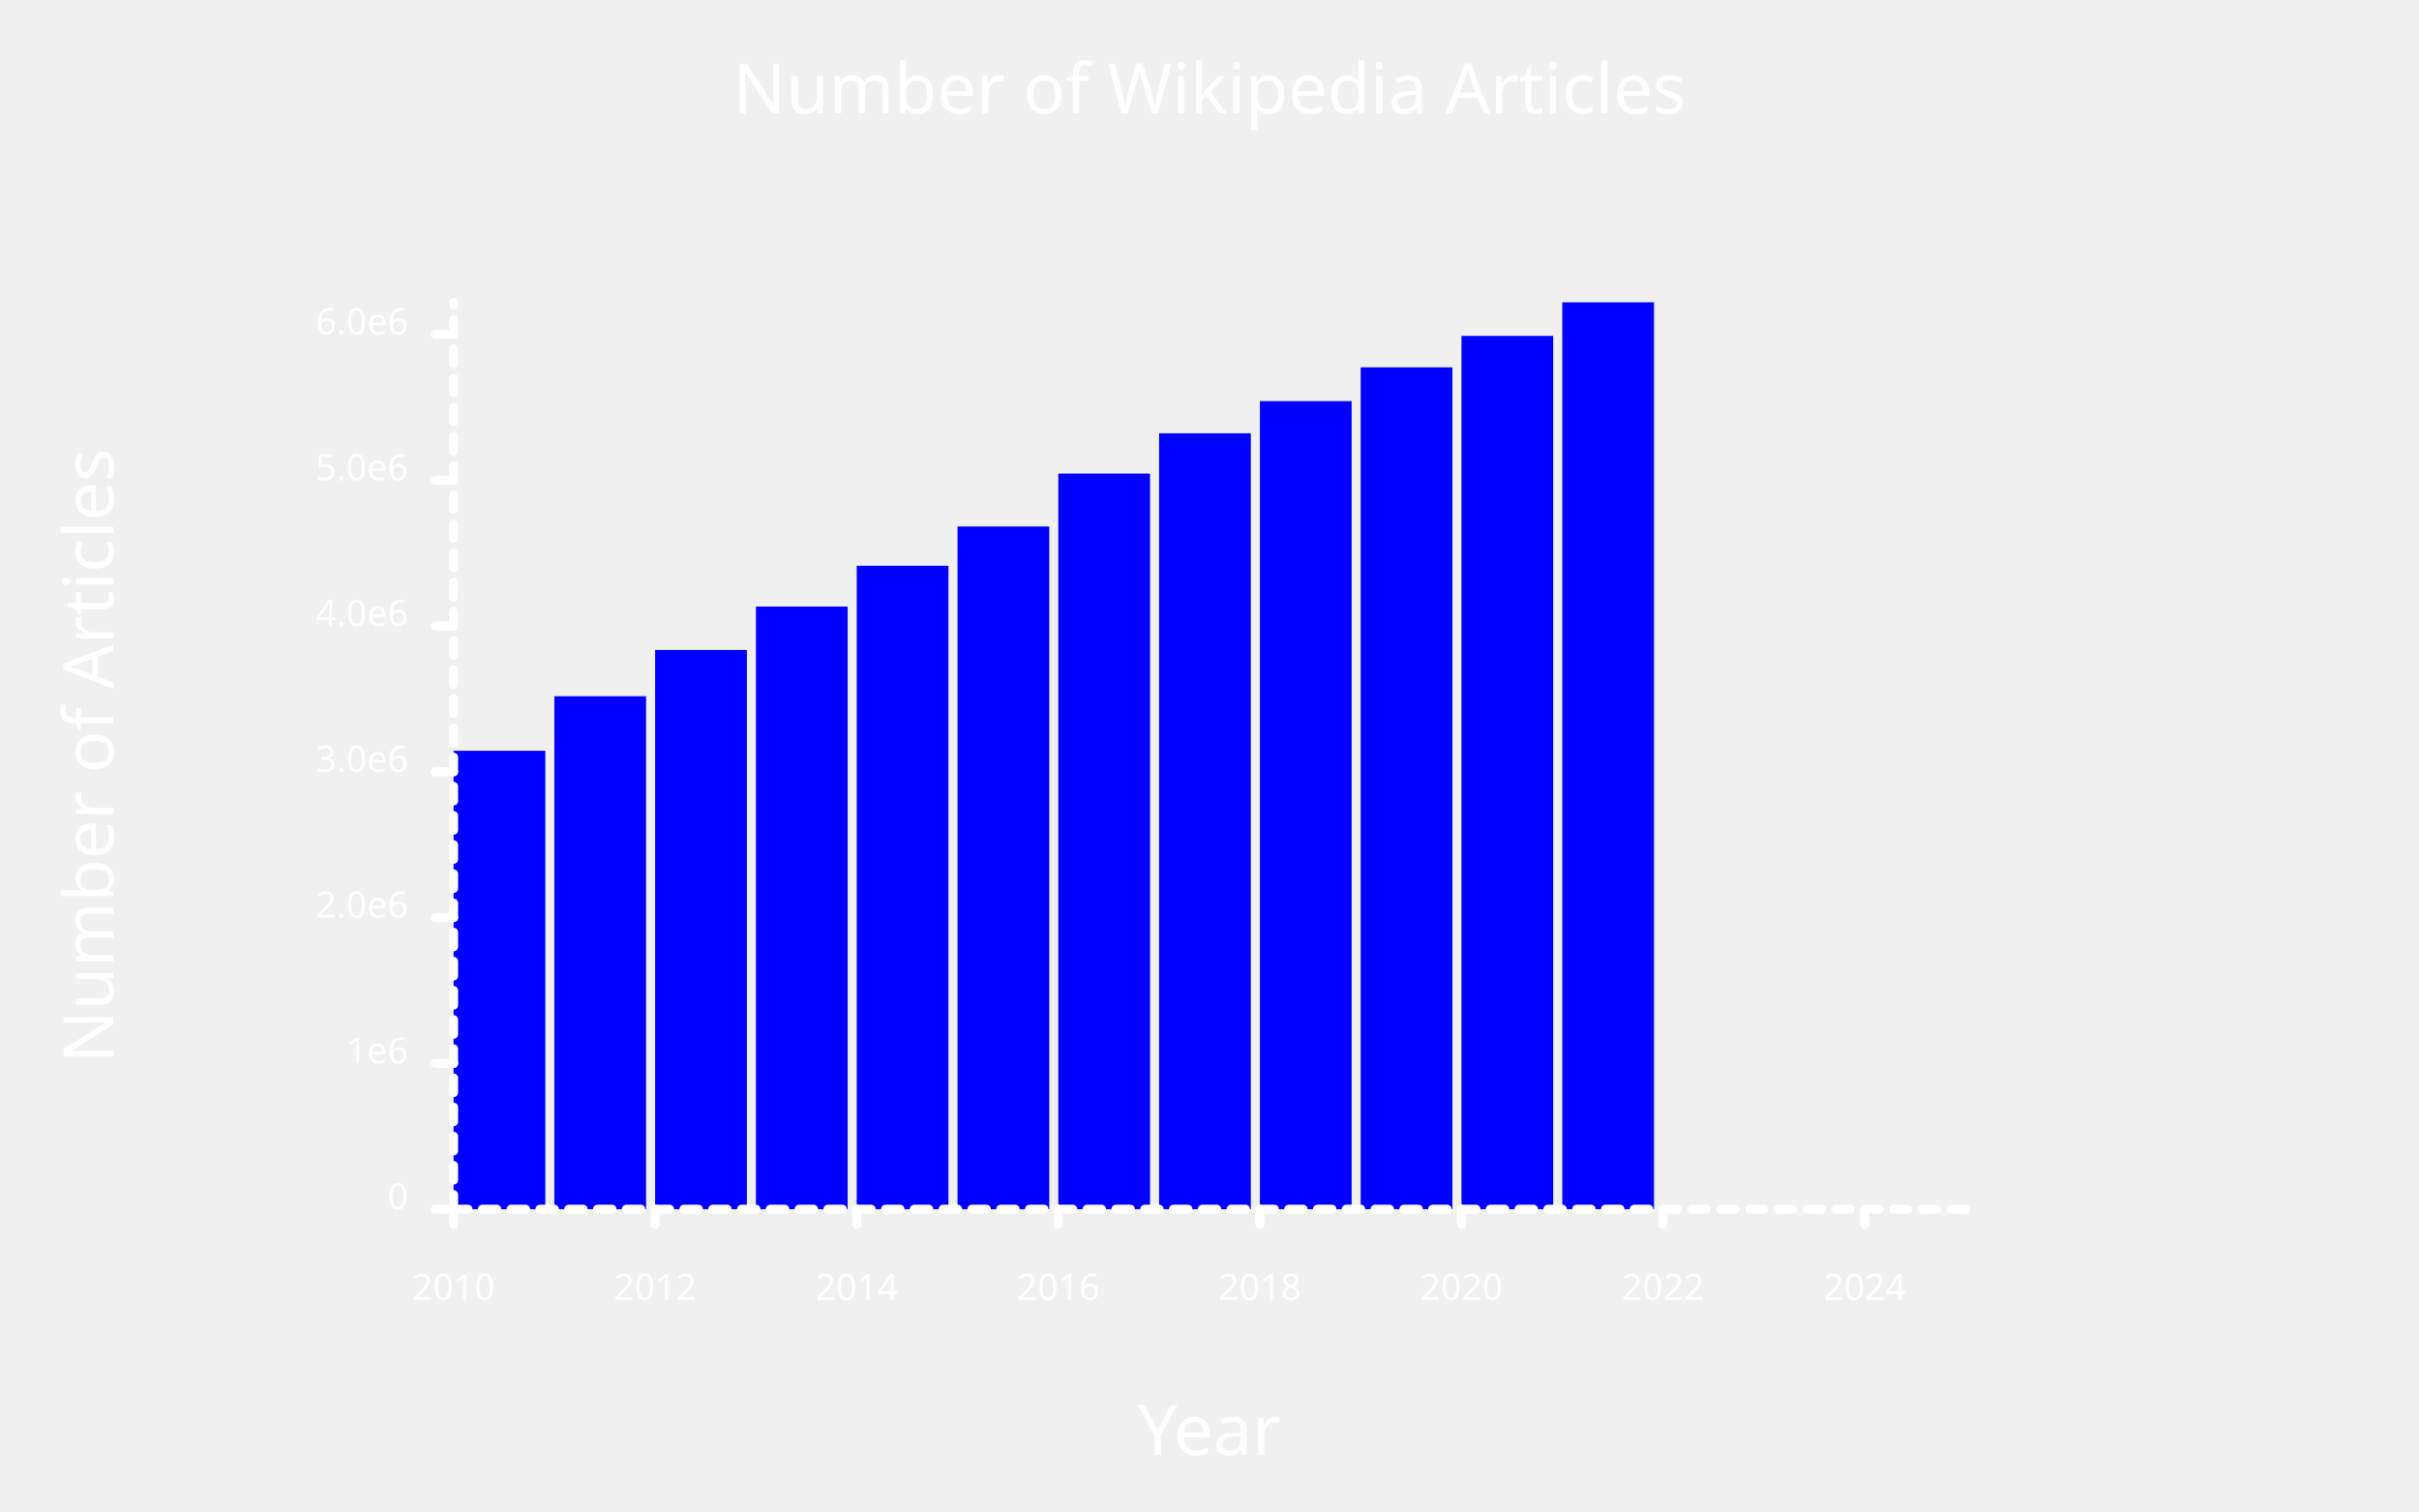
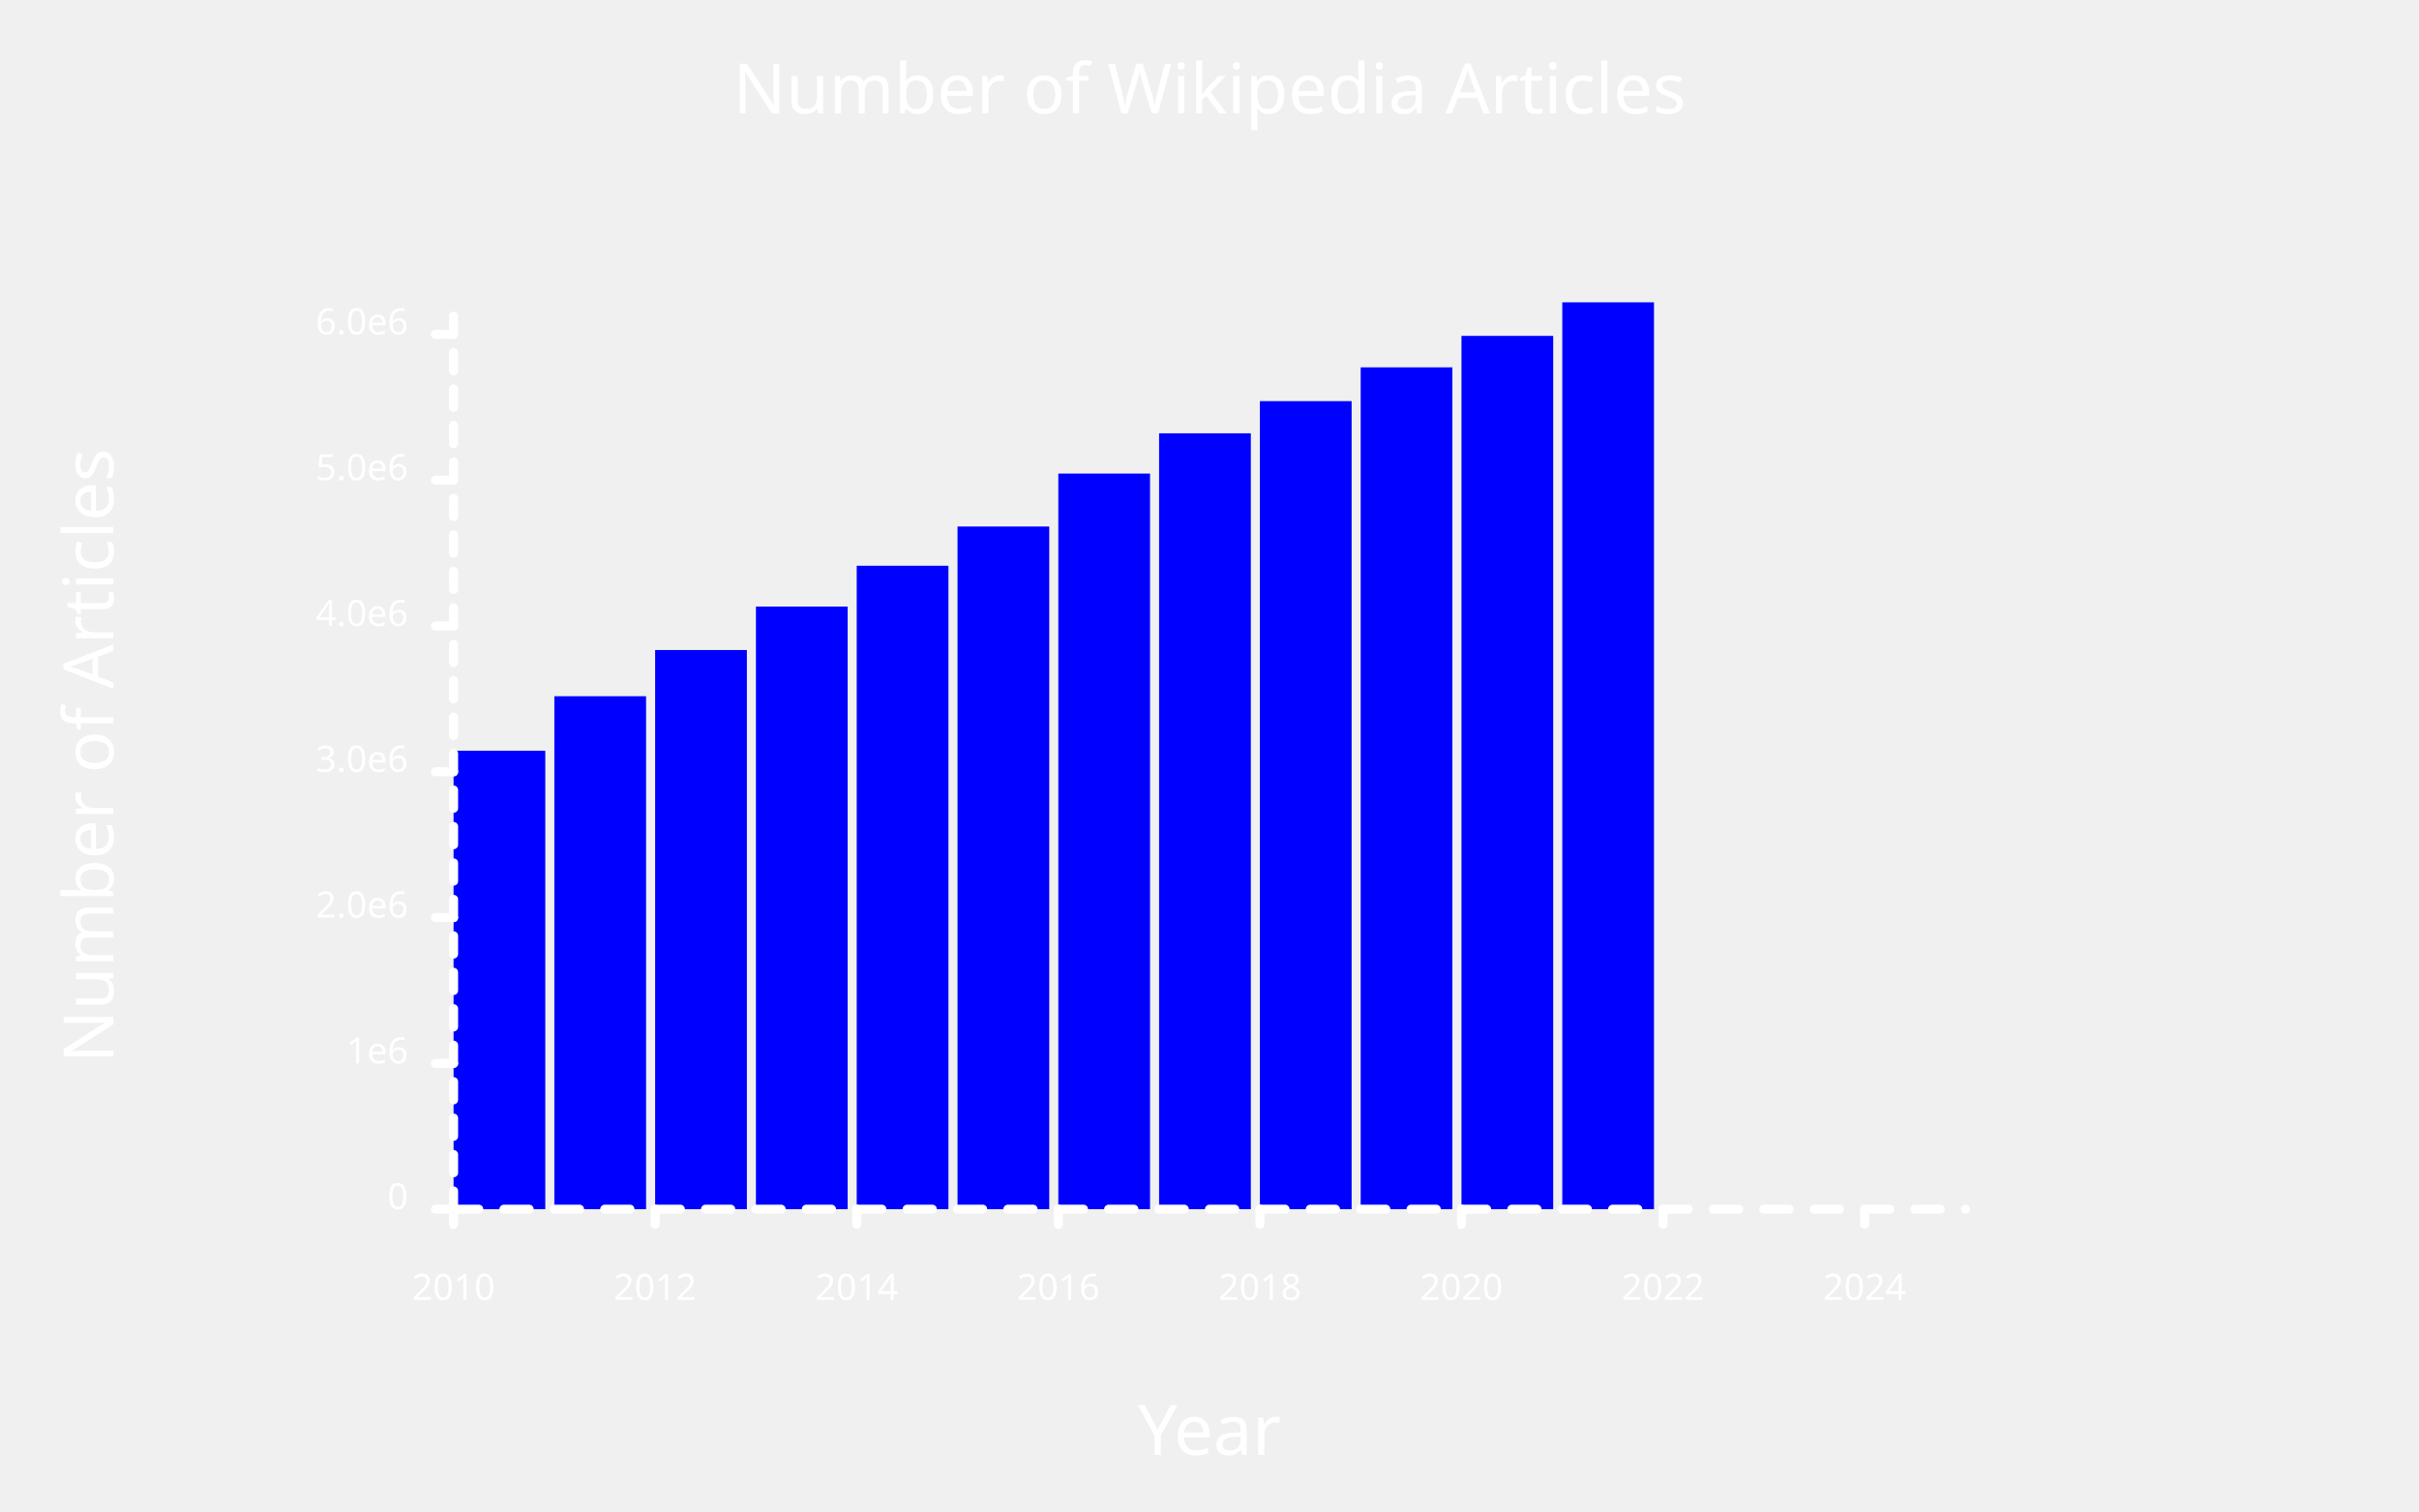
<svg xmlns="http://www.w3.org/2000/svg" width="800" class="poloto_background poloto" height="500" viewBox="0 0 800 500">
  <style>.poloto{stroke-linecap:round;stroke-linejoin:round;font-family:sans-serif;stroke-width:2;}.scatter{stroke-width:7}.poloto_text{fill:white;}.poloto_axis_lines{stroke:white;stroke-width:3;fill:none;stroke-dasharray:none}.poloto_background{background-color:#262626;}.poloto0stroke{stroke:blue;}.poloto1stroke{stroke:red;}.poloto2stroke{stroke:green;}.poloto3stroke{stroke:gold;}.poloto4stroke{stroke:aqua;}.poloto5stroke{stroke:lime;}.poloto6stroke{stroke:orange;}.poloto7stroke{stroke:chocolate;}.poloto0fill{fill:blue;}.poloto1fill{fill:red;}.poloto2fill{fill:green;}.poloto3fill{fill:gold;}.poloto4fill{fill:aqua;}.poloto5fill{fill:lime;}.poloto6fill{fill:orange;}.poloto7fill{fill:chocolate;}</style>
  <text class="poloto_text" alignment-baseline="middle" text-anchor="start" font-size="large" x="675" y="100" />
  <g class="poloto0fill">
    <rect x="150" y="248.353" width="30.333" height="151.647" />
    <rect x="183.333" y="230.313" width="30.333" height="169.687" />
    <rect x="216.667" y="215.023" width="30.333" height="184.977" />
    <rect x="250" y="200.65" width="30.333" height="199.35" />
    <rect x="283.333" y="187.144" width="30.333" height="212.856" />
    <rect x="316.667" y="174.169" width="30.333" height="225.831" />
    <rect x="350" y="156.66" width="30.333" height="243.34" />
    <rect x="383.333" y="143.338" width="30.333" height="256.662" />
    <rect x="416.667" y="132.693" width="30.333" height="267.307" />
    <rect x="450" y="121.517" width="30.333" height="278.483" />
    <rect x="483.333" y="111.108" width="30.333" height="288.892" />
    <rect x="516.667" y="100" width="30.333" height="300" />
  </g>
  <text class="poloto_text" alignment-baseline="start" text-anchor="middle" font-size="x-large" x="400" y="37.5">Number of Wikipedia Articles</text>
  <text class="poloto_text" alignment-baseline="start" text-anchor="middle" font-size="x-large" x="400" y="481.25">Year</text>
  <text class="poloto_text" alignment-baseline="start" text-anchor="middle" font-size="x-large" transform="rotate(-90,37.5,250)" x="37.5" y="250">Number of Articles</text>
-   <path stroke="black" fill="none" class="poloto_axis_lines" style="stroke-dasharray:4.823 4.823;stroke-dashoffset:0" d=" M 150 400 L 150 100" />
-   <path stroke="black" fill="none" class="poloto_axis_lines" style="stroke-dasharray:4.762 4.762;" d=" M 150 400 L 650 400" />
+   <path stroke="black" fill="none" class="poloto_axis_lines" style="stroke-dasharray:6.029" d=" M 150 400 L 150 100" />
+   <path stroke="black" fill="none" class="poloto_axis_lines" style="stroke-dasharray:8.333;" d=" M 150 400 L 650 400" />
  <line class="poloto_axis_lines" stroke="black" x1="150" x2="150" y1="400" y2="405" />
  <text class="poloto_text" alignment-baseline="start" text-anchor="middle" x="150" y="430"> 2010</text>
  <line class="poloto_axis_lines" stroke="black" x1="216.667" x2="216.667" y1="400" y2="405" />
  <text class="poloto_text" alignment-baseline="start" text-anchor="middle" x="216.667" y="430"> 2012</text>
  <line class="poloto_axis_lines" stroke="black" x1="283.333" x2="283.333" y1="400" y2="405" />
  <text class="poloto_text" alignment-baseline="start" text-anchor="middle" x="283.333" y="430"> 2014</text>
  <line class="poloto_axis_lines" stroke="black" x1="350" x2="350" y1="400" y2="405" />
  <text class="poloto_text" alignment-baseline="start" text-anchor="middle" x="350" y="430"> 2016</text>
  <line class="poloto_axis_lines" stroke="black" x1="416.667" x2="416.667" y1="400" y2="405" />
  <text class="poloto_text" alignment-baseline="start" text-anchor="middle" x="416.667" y="430"> 2018</text>
  <line class="poloto_axis_lines" stroke="black" x1="483.333" x2="483.333" y1="400" y2="405" />
  <text class="poloto_text" alignment-baseline="start" text-anchor="middle" x="483.333" y="430"> 2020</text>
  <line class="poloto_axis_lines" stroke="black" x1="550" x2="550" y1="400" y2="405" />
  <text class="poloto_text" alignment-baseline="start" text-anchor="middle" x="550" y="430"> 2022</text>
  <line class="poloto_axis_lines" stroke="black" x1="616.667" x2="616.667" y1="400" y2="405" />
  <text class="poloto_text" alignment-baseline="start" text-anchor="middle" x="616.667" y="430"> 2024</text>
  <line class="poloto_axis_lines" stroke="black" x1="150" x2="144" y1="400" y2="400" />
  <text class="poloto_text" alignment-baseline="middle" text-anchor="end" x="135" y="400"> 0</text>
  <line class="poloto_axis_lines" stroke="black" x1="150" x2="144" y1="351.766" y2="351.766" />
  <text class="poloto_text" alignment-baseline="middle" text-anchor="end" x="135" y="351.766"> 1e6</text>
  <line class="poloto_axis_lines" stroke="black" x1="150" x2="144" y1="303.532" y2="303.532" />
  <text class="poloto_text" alignment-baseline="middle" text-anchor="end" x="135" y="303.532"> 2.0e6</text>
  <line class="poloto_axis_lines" stroke="black" x1="150" x2="144" y1="255.298" y2="255.298" />
  <text class="poloto_text" alignment-baseline="middle" text-anchor="end" x="135" y="255.298"> 3.0e6</text>
  <line class="poloto_axis_lines" stroke="black" x1="150" x2="144" y1="207.065" y2="207.065" />
  <text class="poloto_text" alignment-baseline="middle" text-anchor="end" x="135" y="207.065"> 4.0e6</text>
  <line class="poloto_axis_lines" stroke="black" x1="150" x2="144" y1="158.831" y2="158.831" />
  <text class="poloto_text" alignment-baseline="middle" text-anchor="end" x="135" y="158.831"> 5.0e6</text>
  <line class="poloto_axis_lines" stroke="black" x1="150" x2="144" y1="110.597" y2="110.597" />
  <text class="poloto_text" alignment-baseline="middle" text-anchor="end" x="135" y="110.597"> 6.0e6</text>
</svg>
